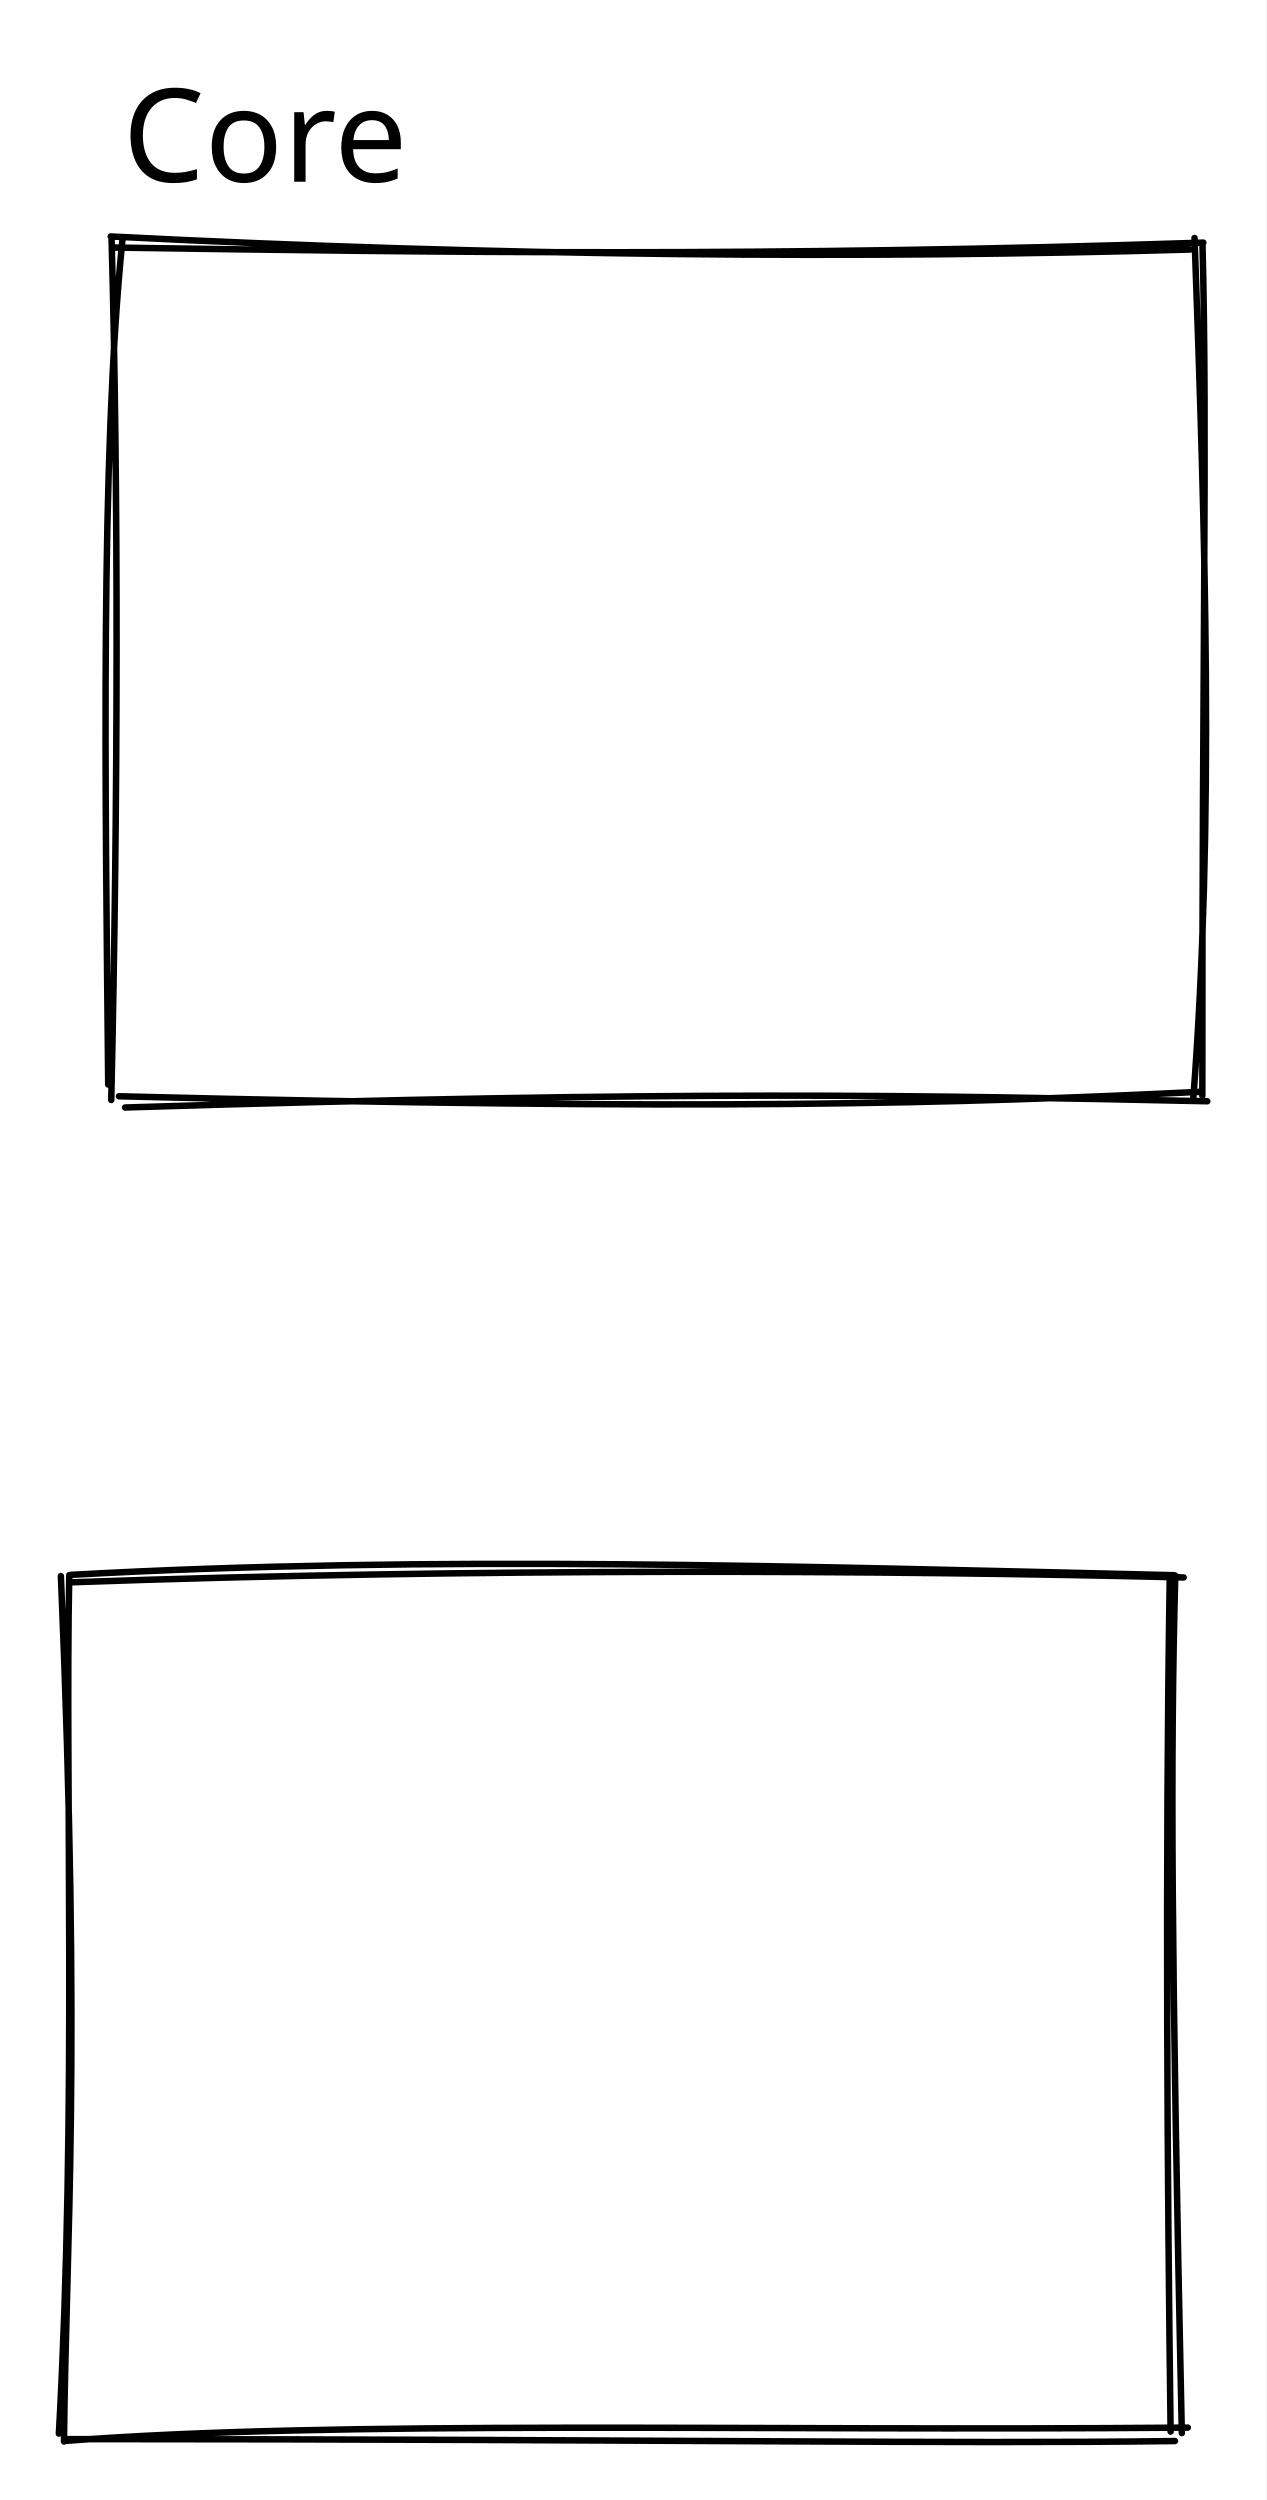
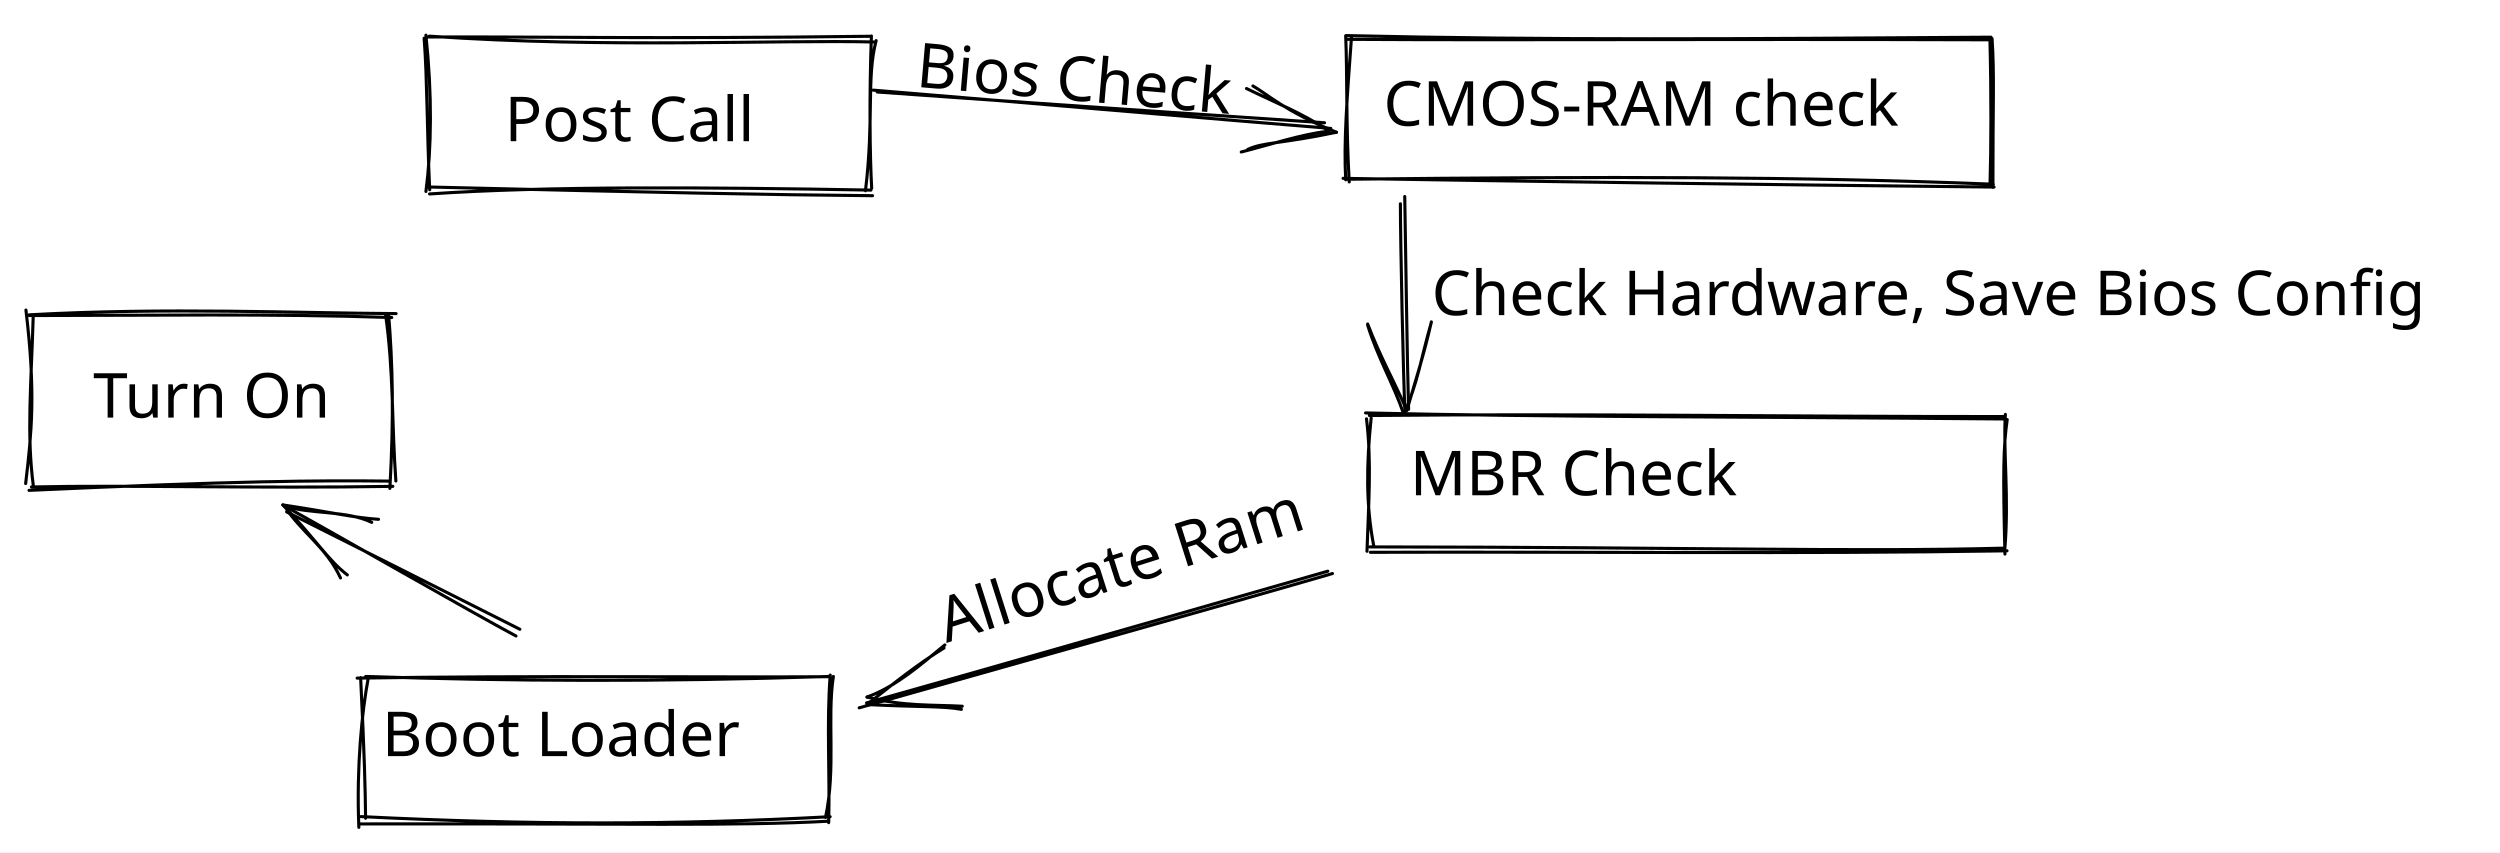
- <svg xmlns="http://www.w3.org/2000/svg" version="1.1" viewBox="0 0 195.111 385.167" width="195.111" height="385.167">
+ <svg xmlns="http://www.w3.org/2000/svg" version="1.1" viewBox="0 0 805 274.474" width="805" height="274.474">
  
-   eyJ2ZXJzaW9uIjoiMSIsImVuY29kaW5nIjoiYnN0cmluZyIsImNvbXByZXNzZWQiOnRydWUsImVuY29kZWQiOiJ4nM2Wy1LbMFx1MDAxNIb3fYqM2YLR/cJcdTAwMGVC6LCBtrSw6HSh2EqsxrGMrVx1MDAxMFKGd6+sUNtcdDBDO4VBXHUwMDBiz/hcXHT+c/Qp8d2HwSByq1JHXHUwMDA3g0jfJio3aaWW0W5jv9FVbWzhXSi813ZRJSEyc66sXHUwMDBm9vdVWcZT48bWzuLEztdpOtdzXbjaXHUwMDA3fvfvg8FdePZcblU6caqY5jokXHUwMDA0V1eL4m3jmS1CWVx1MDAwNCTkXGYxgdpcYlNcdTAwMWb7ck6n3j1Rea07T2OK7N6J/Xl1OGbHX1x1MDAxMrxcdTAwMWOWhcvYt67qxOT5hVvl66ZUki2qnqbaVXamr0zqMu+HW/Y2r7Z+aF1WZVx1MDAxN9Os0HW9kWNLlVx1MDAxOLdqbFx1MDAwMLTW9Vx1MDAxMFx1MDAwZVx1MDAwNp3ltumTwlx1MDAxOFwiQTiFQlwiIKRo3aswXHUwMDA2XHUwMDExM0qkXHUwMDE0nEskmVx1MDAxMFvKhja3VaNsXHUwMDA3hNVpXHUwMDFiq2Q29Vx1MDAwMou0jXGVKupSVf7Eurjln55cdTAwMTmPIYRAYClcYua0XHLItJlmronAMKZ+cUSB5Iyy7mxqXHUwMDFkjsWnU8hcdTAwMDCGpPU0XHUwMDEyytM0XHUwMDEw8mN7rJmqyofxRXXz0pPfKFx1MDAxZvXw6pJcdTAwMTdlqtZcdTAwMThAxqRggFwiymA3mdxcdTAwMTQz7yxcdTAwMTZ53tlsMuvIXHTW+91/IFx1MDAxNoJnkYVcdTAwMThgXHRcdFx1MDAxMOzFyJI545c35ycj+unsKMHXJ8v03Lx7ZFx0XHUwMDBlyFx1MDAxMsI4ZLjfb7NcdTAwMDGBOFx1MDAwNlJcdTAwMTLKuOBcdTAwMTBI8nrE8md57DGLY+xcdTAwMTdEUlxiJCCij5hcdTAwMDVcdTAwMTIgXHUwMDA2IVx1MDAxNW/MrPB1/1x1MDAxN7NO37qncMX8WVo5R9BrIS+nVY4uj+fserz3eUjtaLLE7Gj18d3TSlFcZiD3N1x1MDAxM1x1MDAwMVwiMN76gYVcdTAwMDLGiDEgXHUwMDA1QIiw18S1N+lcdTAwMTbPJ3D0WikkrFx1MDAwN/Ob4IgpYvwvcOyO3Vx1MDAxNu7C/Fr/aW9YT9Tc5KuNk1x1MDAwYpx6pUPbZ2Osau0rXHUwMDA2LMVG7GFuplxyx1GuJ5uAO+M/YFq3s72+XHUwMDEzX1v57arTdLtcdTAwMDdbmakpVP61r2N9s/wzzCfyXHUwMDFmOlx1MDAxN85Px/vX98xcdTAwMWaASVx1MDAxZlrsdotujF5cdTAwMWU9ZmBnXHUwMDEyVrNruK3NvdDN+O/uP9z/XHUwMDA2IFx1MDAxY2gwIn0=
+   eyJ2ZXJzaW9uIjoiMSIsImVuY29kaW5nIjoiYnN0cmluZyIsImNvbXByZXNzZWQiOnRydWUsImVuY29kZWQiOiJ4nNVba1PbOlx1MDAxM/7Or8hwvlx1MDAxMlx1MDAxZkmra78l3FtcdTAwMDKUS1vOO2dcdTAwMTg3MYnB2ME2XHUwMDEw6PS/n7WhsZ04bsIlr+uZNsSS5ZW0z+6zq82PlUZjNX5cdTAwMTg6q1x1MDAxZlx1MDAxYavOqGt7bi+071fXkvt3Tlx1MDAxOLmBj00s/Vx1MDAxZVx1MDAwNbdhN+05iONh9OHvv+3h0Oq78fcguLK6wfXTY47nXFw7flx1MDAxY2HH/+H3RuNH+n/uRaHTjW2/7znpXHUwMDAzaVP2LsEnb+5cdTAwMDd++lojlGJcXFE97uBGXHUwMDFi+LbY6WHrhe1FTtaS3Fo9XHUwMDFiuY4/gNtbzoLvp4d89/xcdTAwMTPfzV564XrecfzgPc3J7lx1MDAwZW7DnEhRXHUwMDFjXHUwMDA2V85Xt1x1MDAxN1x1MDAwZrCdTtxcdTAwMWY/XHUwMDE3XHUwMDA1uGbZU2Fw21x1MDAxZvhOXHUwMDE0XHUwMDE1nlx0hnbXjVx1MDAxZpJ7hIzvPq3Bh0Z2Z4TfXHUwMDAwtKUpXHUwMDAzrjhllJhsPZLnmVx1MDAxMFx1MDAxNlx1MDAxNcbgP8aJYkxNXGK2XHUwMDFleEGYXGL2XHUwMDE3Sa9MtO9296qP8vm9cZ84tP1oaIe4X1m/+19T5swyeEnDNeOM6mzhXHUwMDA3jttcdTAwMWbE2Ieb7PVOulx1MDAwZlRyXHUwMDA2jDIpxy3JS4e7vVQj/p1cXMeBXHUwMDFkXHUwMDBln9drNUq+5Fx1MDAwNE5k3ZxUp7xK5fb6ID7bcM82b1x1MDAwZVx1MDAwNietpvvtc691Zj6Oxyron1x1MDAxZIbB/eq45efzX5lot8OeXHUwMDFkP89GKlx1MDAwMcpcdTAwMTguTTZ9z/WvsNG/9bz01s+1ckWPnVFcXKbjyszScSY0XHUwMDE3hFx1MDAxOTK3jrcvLja34/2w0zy//Cbv7tWg7zZrr+NcdTAwMTJcdTAwMTJcdTAwMWRnWoKSRlx1MDAwMC3quFwiy9LxXHUwMDFjusY6zcSkTlx1MDAwYi21UMDeQaVfpHTZ7lx1MDAwNn587D6mmkNcbne37GvXeyhsUKqNKNJhXHUwMDEwxY112/Pyy1x1MDAxNjk4fjJOzrwmXHUwMDBmtDy3n6jsqudcXFx1MDAxNHU5dtFdjJvjIDfLLlxuYONw4W5vUuIgdPuub3snU8JUXCKp0mWAobPwRI1cdTAwMTJcdTAwMDaIzlmj31x1MDAwMeorfG9cdTAwMGU2+M5o/fRcdTAwMWKn8jNtfurwulx1MDAwM0pcdTAwMDJPXHUwMDAwRadN9dhpSFx1MDAwNIriSmpcIiV/N0Axoq1kXHUwMDA0SVx0XGIqJJXTXHUwMDAw46LoV9RcdTAwMTTgtNGaSiDsj/Eha1Xjfn34cnN7eL+zd+Q1Ty5N62Z0RUZv5pu0XHUwMDE0NNOaeX3T04tK0CRcdTAwMTmbiSYlhGDacDY3mqqXtD5osihcdTAwMDfgVChBOFPaKFXAXHUwMDE312ApoVx1MDAxNVx1MDAxM1x1MDAxMnVcdTAwMTbtclx1MDAxMV+aWoJqSiRoTURcdTAwMGV9b8/JuGU4XHUwMDE3XHUwMDA2yZlAkCmYhpexXHUwMDA0oMnjXG6tXHUwMDFluq3cTH5RNEFcclxuSShfXHUwMDFjXqmsL/ZnRogyRc290Fx1MDAwZeO26/dcXL+PbVx1MDAxOZR+RVx1MDAxNbtz8PpkOvYw2Vx1MDAxNouk6ySJXHUwMDE2kqFcdTAwMWZQuS5cdTAwMTdB9zaRuEksZNpSXHUwMDAxXHUwMDEyXHJgIJNccnzuNVx1MDAwNvWq4/d+L1W141x1MDAxOEslLapcdTAwMTJ6L1x1MDAxMqonXHUwMDE1XHUwMDE1M4SiXHUwMDE0V01cdTAwMWFcdTAwMDNcdTAwMWOUZjAlk2dH8Xpwfe3GuMqHgevHpavZSnA+cOwpT4xzyrdNXHUwMDFhhGEyYtFiZn81MveTflx1MDAxOf/971pp79lqm1xczSmNzcZbyX8uyrMhh/RJUyZBgNHIt+c2ZV/6n86js852Z4udeMHNzuPe+aNdQ1NWJFx1MDAwNlxcptEklWi2kWhnljs1XFxyedGkzMauoNpomzTGPzxcdTAwMTdcdTAwMDEthWtrbVipXHUwMDEzfVx1MDAxZNde71x1MDAxY1x1MDAxYzePWp1Gd+B0r+pAuCckejnrplxczlx1MDAwNFx1MDAxN1x1MDAxOIO7yHNcdTAwMGXmd+DaOtg5jINHvTvagL58PDpcdTAwMGJ2osv6g4tZXGIpkEwqgpy1mKpcdTAwMDGlUtadej5A6/Z+4GJETIPrOX1cdTAwMDPaSK7RiUxjjWCESYDxJadqXkGHK2l2+9vB5kN8Mrg6XHUwMDFmOXJcdTAwMTiHOzf7cPxGNFtcdTAwMTNA1pft4KtTQHpcdTAwMTZ40Fx1MDAwZeFmwVx1MDAwMo7puE9cdTAwMGVF5/jy89anQFx1MDAxZtOOs1x1MDAxZrZcdTAwMWVriFx1MDAxZFx1MDAwYuNw1FShXHUwMDAwV1QpLVhcdTAwMDFN3MhcdTAwMTRNJPHNirNcdFclVOKqtFx1MDAxNpxIbvK25c1dVVx1MDAxOZpKXFxcdTAwMTXXykichn57+PxcdTAwMWbSQm03iFx1MDAxYet1cVM5aSrxNTOMpTBcdTAwMTNhVINheIn53VO1yapcdTAwMGbEiu5JgCUw5mJcdTAwMDKYZFxcXHUwMDE0XHUwMDAxXHUwMDA1RFpcXKOtQd+EkSuGv+9cdTAwMDcoS1GCZlxyiT/HqKdcZl5SW0IkXHUwMDE5KilcdTAwMTjqOYdJtFx1MDAwMcdoSFxiseSYdWZyZdGYdc7oUFiAXHUwMDBilZg/1FKBXqckOiSWZoyigjNmXGJIyp67LFx1MDAxOK9WU65GXHUwMDE2RVOmhVx1MDAxMUZcdTAwMTJUKMJmXHUwMDA00VpcdTAwMDLa5PF/0zH0XHUwMDFmXHUwMDE1r85S2OSaUtVstJX856KUQMLkzSxYxdiZSNyAuVxyllx1MDAxZrPtqFx1MDAxMzqf4b5rnK3N7vaXx7PaXHUwMDFiLFnJp5lcXFawXG4w37mQQVJIXHQsmVx1MDAwMKBNz+X93i5WTbxtY8dcdTAwMGV797gsa41j+85pPPnhwL9w+3WgXHUwMDA1v5XxZcibXHUwMDE5ySqCnlx1MDAxM/RcdTAwMDJMobX+dVvcbzY3glHzK3ejh4Pr0aD2wFx1MDAxM1wiXHUwMDAxXHUwMDFlZ6CIJIKrXCLwNF9aloiUXHUwMDE0XHUwMDE5lFx1MDAwME9SXHUwMDEwQsJcdTAwMGLIwKuSRJCX782A12lcdTAwMWbVh3hnwlRCqTI1xOns1Fx1MDAxMJNcXClkpPNXONz7x1x1MDAwN+s3rS9d+tBu0nh4+THqb9RcdTAwMWRRQHWKKF1exsMlWVZuiFxuMlxyKT59KMRcdTAwMTSXxaBoKcmgVyRt1qrGbXL3bu9xT7TpvmxuOVx1MDAxZvfYKGi9VTKIXCIlzpU+vTZcdTAwMTlcdTAwMDQwXHUwMDEzL1xcKqWQXHUwMDE3LVC/4Fxcrz/sfHZPXHUwMDBm968/kqAz3Fx1MDAwZo9Oa1x1MDAwZlx1MDAxN8ar4aJTXHUwMDBmlFx1MDAxNFx1MDAwYmHorsX7oYWVXHUwMDE0LJQ4IGWIJvQlJ6gvd0A6Ocd8XHUwMDBmXHUwMDA31Fx1MDAwZYK4sVx1MDAxN9g9J6yDXHUwMDBiyotTiaeZyVx1MDAxZpU7Z56qYUCDKFxyM/NTumpcdTAwMTNVU0RJIFx1MDAxNlx1MDAwN1x1MDAwMFxuklxuXHUwMDEwuVx1MDAxY39cbiiMpTRIlZy5MqPNO1x1MDAwMkpgMJ1cdTAwMTRcdTAwMWKAkopqXHUwMDAxZVx1MDAwNUHMUjKp0mJcdTAwMThSK8X1JNyowGA7Oa1davZnXHUwMDFlvM2Z/fltriXL7Vx1MDAxMM0509RwnLGghOc6PSVkKFi4UFpcdTAwMWHArVx1MDAwM1wiQT73WDD/U82rXG4yMYzJ8U1MSImsRappmYhcdTAwMDWAUqPAaKL1XHUwMDFmnv5pzlba5JpS12y8lfznojSAVpQrcJ1cdTAwMTRHUDl/5Vx1MDAxNVx1MDAxY9z52zx2Llx1MDAxZqKrs4tcdTAwMWU/7e7s3tXPalx0yyhcZudcZmFKUGpyXGJPrJggtJhcdTAwMTGa4Fx1MDAwNZQtjUbnipSrXHUwMDBlhVxm4ZpcdTAwMTi57DPV9z371Fx1MDAxYVxy0tvzjpbnXHUwMDA1XXxV48i+rlx1MDAwM/EoyFNcdOHqylxiMvM3LJwhkiVcdTAwMTfzR7/iqnP4vbXevjj4p629zdOTobyq4+FuXHUwMDAxtozSiqNcXODLyydRWShHZiVHT2JcdTAwMWHEaNSBLbn4+E9cbljzJ+STv2DBNlwipVngJyxcdTAwMWI3/cPdb4i9fe+cukHkKzX0a6/iUKniwiwpYNUl2Z1pt8QwXGbgIN6joL5K64hcdTAwMDEjy7TudX7j5Db0XHUwMDFiXHUwMDA3flx1MDAxZFxcxi9RKmE0M06FmY6CXHUwMDEyxnBcdTAwMTUlzF9cdTAwMDZUbUBqXG4jkLqS4PGlnfmpXHUwMDEy11x1MDAwMNM/b1x1MDAxNFQrtHHqXHUwMDA19amviERn2+9FI9FcdTAwMDWiPjBcZlfUgFx1MDAxMk9rW1x1MDAxMoryxLtSxnA9cFx1MDAxN19YOF9NcSZEMqgrglx1MDAxMUPAkMycjSXSU1wi/FGBpypUXHUwMDFhNMFkT6zkP1x1MDAxM5efjrFqXHUwMDBmh8cxKst4fVFcdTAwMWbd3rNJzSayeuc69+1pSPx1kV6J/UqXLDFcdTAwMTNOMp1cdTAwMWY/V37+XHUwMDA3n2dLzyJ9
  <defs>
    <style>
      @font-face {
        font-family: "Virgil";
-         src: url("https://unpkg.com/@excalidraw/excalidraw@0.13.0/dist/excalidraw-assets/Virgil.woff2");
+         src: url("https://excalidraw.com/Virgil.woff2");
      }
      @font-face {
        font-family: "Cascadia";
-         src: url("https://unpkg.com/@excalidraw/excalidraw@0.13.0/dist/excalidraw-assets/Cascadia.woff2");
+         src: url("https://excalidraw.com/Cascadia.woff2");
      }
    </style>
  </defs>
-   <rect x="0" y="0" width="195.111" height="385.167" fill="#ffffff" />
-   <g stroke-linecap="round" transform="translate(18.00003 37.3889) rotate(0 83.55554 65.77779)">
-     <path d="M-0.94 -0.96 C59.26 2.12, 114.92 2.51, 165.33 1.06 M-0.51 0.75 C49.55 1.51, 100.92 2.17, 167.39 -0.01 M166.04 -0.72 C167.68 45.08, 169.13 89.11, 165.82 132.21 M167.26 0.06 C168.05 30.53, 167.2 63.47, 167.24 131.43 M168 132.28 C124.86 131.37, 86.76 130.57, 1.28 133.24 M167 130.82 C129.79 132.62, 91.03 133.78, 0.33 131.51 M-1.33 129.7 C-1.78 83.43, -2.56 33.47, 0.87 -0.5 M-0.86 132.08 C0.19 86.03, 0.27 38.37, -0.82 -0.91" stroke="#000000" stroke-width="1" fill="none" />
+   <rect x="0" y="0" width="805" height="274.474" fill="#ffffff" />
+   <g stroke-linecap="round" transform="translate(137.5 12.4738) rotate(0 71.49998 24.5)">
+     <path d="M0.75 -0.83 C58.27 3.13, 112.44 0.28, 144.03 1.05 M0.03 -0.57 C35.86 -0.71, 71.63 0.11, 143.02 -0.8 M144.62 0.6 C141.47 12.46, 143.98 25.79, 141.18 48.95 M143.09 -0.89 C142.38 18.48, 142.6 37.61, 143.18 48.14 M143.46 50.54 C109.82 50.25, 75.5 49.55, 0.15 47.73 M142.95 48.74 C90.52 47.79, 38.15 47.42, 0.81 49.98 M-0.35 49.18 C1.46 35.31, 1.69 18.01, -0.36 -1.16 M0.86 48.63 C-0.03 29.88, 0.08 12.66, -0.93 -0.16" stroke="#000000" stroke-width="1" fill="none" />
  </g>
-   <g stroke-linecap="round" transform="translate(10 241.8334) rotate(0 85.77779 66.66666)">
-     <path d="M1.22 1.94 C62.25 -0.24, 126.78 0.09, 172.36 1.2 M0.91 0.8 C56.46 -2.29, 113.96 -0.47, 170.87 0.85 M170.22 0.86 C169.5 46.86, 169.85 93.51, 170.35 132.79 M171.07 0.91 C170.31 29.85, 170.47 58.09, 172.08 133.03 M173 132.18 C105.53 132.75, 41.74 130.98, -0.07 134.24 M171.02 134.25 C135.24 134.71, 98.08 133.99, 0 133.95 M-0.14 134.32 C0.17 103.31, 2.55 76.25, -0.62 0.99 M-0.93 133.1 C1.85 82.83, 0.02 33.02, 0.67 0.84" stroke="#000000" stroke-width="1" fill="none" />
+   <g transform="translate(162.5 27.4738) rotate(0 47 12.5)">
+     <text x="0" y="18" font-family="Virgil, Segoe UI Emoji" font-size="20px" fill="#000000" text-anchor="start" style="white-space: pre;" direction="ltr">Post Call</text>
  </g>
-   <g transform="translate(18.88895 10) rotate(0 23 12.5)">
-     <text x="0" y="18" font-family="Virgil, Segoe UI Emoji" font-size="20px" fill="#000000" text-anchor="start" style="white-space: pre;" direction="ltr">Core</text>
+   <g stroke-linecap="round" transform="translate(433.4999 12.47389) rotate(0 104 22.99998)">
+     <path d="M-0.07 -1.02 C64.35 0.5, 126.97 0.05, 207.6 -0.5 M0.22 0.19 C57.17 0.54, 112.57 0.03, 207.13 0.34 M207.94 -0.07 C208.74 12.23, 208.18 20.8, 208.22 47.87 M207.24 -0.49 C207.73 18.06, 207.63 35.86, 207.29 46.99 M208.58 47.76 C130.32 46.95, 55.59 45.9, -1.03 44.95 M208.35 46.84 C145.82 44.35, 84.29 44.32, 0.37 45.24 M-0.18 45.42 C-0.86 33.35, 0.24 19.24, 1.67 -0.36 M0.95 46.1 C-0.12 27.55, 0.35 11.23, -0.19 -0.96" stroke="#000000" stroke-width="1" fill="none" />
+   </g>
+   <g stroke-linecap="round">
+     <g transform="translate(282.4464 38.83199) rotate(8.212867 72.4723 -4.766542)">
+       <path d="M0.13 1.19 C24.27 -0.5, 120.11 -7.72, 144.09 -9.58 M-1.26 0.78 C23.32 -0.77, 121.74 -6.46, 146.35 -8.07" stroke="#000000" stroke-width="1" fill="none" />
+     </g>
+     <g transform="translate(282.4464 38.83199) rotate(8.212867 72.4723 -4.766542)">
+       <path d="M120.83 2.47 C125.31 -0.57, 131.28 -0.86, 148.34 -7.11 M118.9 3.57 C127.92 -0.15, 136.99 -4.75, 145.94 -7.16" stroke="#000000" stroke-width="1" fill="none" />
+     </g>
+     <g transform="translate(282.4464 38.83199) rotate(8.212867 72.4723 -4.766542)">
+       <path d="M119.58 -18.02 C124.47 -16.13, 130.73 -11.5, 148.34 -7.11 M117.65 -16.91 C127 -13.87, 136.49 -11.7, 145.94 -7.16" stroke="#000000" stroke-width="1" fill="none" />
+     </g>
+   </g>
+   <g transform="translate(445.5 22.4738) rotate(0 83.5 12.5)">
+     <text x="0" y="18" font-family="Virgil, Segoe UI Emoji" font-size="20px" fill="#000000" text-anchor="start" style="white-space: pre;" direction="ltr">CMOS-RAM check</text>
+   </g>
+   <g stroke-linecap="round" transform="translate(441.0001 134.4739) rotate(0 102.5 21.49997)">
+     <path d="M-1.29 -1.51 C58.78 -0.14, 116.17 -0.34, 204.08 0.43 M-0.05 -0.68 C67.75 -1.36, 134.52 -0.3, 204.19 -0.34 M204.73 -1.04 C203.97 10.93, 206 25.73, 204.51 42.83 M205.32 0.62 C204.08 9.5, 203.94 17.34, 204.59 43.94 M203.83 42.04 C155.19 43.29, 103.97 41.71, 0.08 41.63 M205.26 42.89 C137.88 43.96, 70.94 43.13, 0.27 43.37 M1.36 41.39 C-1.22 27.95, -1.02 15, 0.51 0.17 M-0.83 43.03 C-0.34 28.09, 0.71 14.28, -0.99 0.38" stroke="#000000" stroke-width="1" fill="none" />
+   </g>
+   <g transform="translate(295 14.47377) rotate(4.939216 52.5 12.5)">
+     <text x="0" y="18" font-family="Virgil, Segoe UI Emoji" font-size="20px" fill="#000000" text-anchor="start" style="white-space: pre;" direction="ltr">Bios Check</text>
+   </g>
+   <g stroke-linecap="round">
+     <g transform="translate(452.2372 63.79532) rotate(0 0.8551073 34.275)">
+       <path d="M0.09 -0.52 C0.29 10.96, 0.94 56.41, 1.33 68 M-1.31 1.82 C-1.32 13.54, -0.38 58.4, 0.19 69.25" stroke="#000000" stroke-width="1" fill="none" />
+     </g>
+     <g transform="translate(452.2372 63.79532) rotate(0 0.8551073 34.275)">
+       <path d="M-11.88 40.8 C-8.65 51.35, -3.45 60.07, -0.25 69.51 M-11.85 40.53 C-7.75 51.24, -3.63 58.33, 0.77 68.34" stroke="#000000" stroke-width="1" fill="none" />
+     </g>
+     <g transform="translate(452.2372 63.79532) rotate(0 0.8551073 34.275)">
+       <path d="M8.63 40.11 C5.47 50.89, 4.28 59.82, -0.25 69.51 M8.66 39.84 C6.22 50.66, 3.77 57.97, 0.77 68.34" stroke="#000000" stroke-width="1" fill="none" />
+     </g>
+   </g>
+   <g transform="translate(461.0001 83.4738) rotate(0 167 12.5)">
+     <text x="0" y="18" font-family="Virgil, Segoe UI Emoji" font-size="20px" fill="#000000" text-anchor="start" style="white-space: pre;" direction="ltr">Check Hardware, Save Bios Config</text>
+   </g>
+   <g transform="translate(454.0001 141.4738) rotate(0 54 12.5)">
+     <text x="0" y="18" font-family="Virgil, Segoe UI Emoji" font-size="20px" fill="#000000" text-anchor="start" style="white-space: pre;" direction="ltr">MBR Check</text>
+   </g>
+   <g stroke-linecap="round" transform="translate(117.0002 217.4739) rotate(0 75 23.5)">
+     <path d="M-2 0.88 C54.7 -0.01, 110.92 0.67, 150.15 0.43 M0.74 0.34 C47.18 1.88, 94.63 2.15, 149.76 0.35 M151.34 0.34 C149.27 14.11, 152.23 29.92, 148.81 45.76 M150.33 -0.1 C149.12 15.56, 150.27 31.55, 149.83 47.42 M150.3 45.51 C100.73 48.14, 54.43 48.2, -0.77 45.47 M149.9 46.95 C119.24 48.59, 87.61 47.68, -0.87 47.83 M-1.45 48.93 C-2.29 29.04, -0.35 11.13, 1.55 1.03 M0.72 46 C0.62 36.78, 0.37 25.76, -0.88 0.71" stroke="#000000" stroke-width="1" fill="none" />
+   </g>
+   <g transform="translate(123.0002 225.4739) rotate(0 63 12.5)">
+     <text x="0" y="18" font-family="Virgil, Segoe UI Emoji" font-size="20px" fill="#000000" text-anchor="start" style="white-space: pre;" direction="ltr">Boot Loader</text>
+   </g>
+   <g stroke-linecap="round">
+     <g transform="translate(429.121 184.1507) rotate(0 -75.89401 21.38154)">
+       <path d="M-0.07 0.53 C-25.55 8.01, -127.08 36.55, -152.46 43.77 M-1.57 -0.23 C-26.69 7.02, -124.8 35.13, -150.09 42.18" stroke="#000000" stroke-width="1" fill="none" />
+     </g>
+     <g transform="translate(429.121 184.1507) rotate(0 -75.89401 21.38154)">
+       <path d="M-124.88 23.51 C-132.39 29.62, -140.38 36.83, -149.93 40.3 M-125.14 24.5 C-130 27.48, -136.74 32.04, -149.87 42.71" stroke="#000000" stroke-width="1" fill="none" />
+     </g>
+     <g transform="translate(429.121 184.1507) rotate(0 -75.89401 21.38154)">
+       <path d="M-119.28 43.26 C-128.49 42.74, -138.36 43.35, -149.93 40.3 M-119.55 44.25 C-125.53 43.14, -133.44 43.57, -149.87 42.71" stroke="#000000" stroke-width="1" fill="none" />
+     </g>
+   </g>
+   <g transform="translate(300.0001 169.4739) rotate(342.3778 65.5 12.5)">
+     <text x="0" y="18" font-family="Virgil, Segoe UI Emoji" font-size="20px" fill="#000000" text-anchor="start" style="white-space: pre;" direction="ltr">Allocate Ram</text>
+   </g>
+   <g stroke-linecap="round" transform="translate(10 101.4738) rotate(0 58.00003 27.5)">
+     <path d="M-0.6 -0.1 C43.44 -2.53, 85.61 -0.67, 117.54 -0.49 M-0.58 0.13 C37.76 0.12, 77.7 -0.54, 116.14 0.77 M114.15 -0.22 C116.78 18.07, 116.12 34.89, 117.47 53.41 M115.11 -0.54 C116.45 15.59, 116.85 32.53, 115.54 55.79 M115.06 53.44 C92.19 53.18, 66.2 53.38, -0.65 56.42 M116.49 55.13 C72.86 55.86, 31.52 54.64, 0.14 55.33 M-1.74 54.23 C0.2 37.73, 1.54 25.01, -1.65 -1.64 M0.75 55.1 C-1.47 38.3, 0.05 22.41, 0.69 0.5" stroke="#000000" stroke-width="1" fill="none" />
+   </g>
+   <g transform="translate(30 116.4739) rotate(0 40 12.5)">
+     <text x="0" y="18" font-family="Virgil, Segoe UI Emoji" font-size="20px" fill="#000000" text-anchor="start" style="white-space: pre;" direction="ltr">Turn On</text>
+   </g>
+   <g stroke-linecap="round">
+     <g transform="translate(167.0001 203.4738) rotate(0 -37.5 -19.5)">
+       <path d="M0.4 -0.85 C-12.14 -7.24, -61.95 -32.21, -74.71 -38.65 M-0.85 1.32 C-13.57 -5.42, -63.34 -33.96, -75.51 -40.59" stroke="#000000" stroke-width="1" fill="none" />
+     </g>
+     <g transform="translate(167.0001 203.4738) rotate(0 -37.5 -19.5)">
+       <path d="M-47.31 -35.27 C-55.46 -39.21, -67.06 -37.8, -75.39 -40.54 M-45.12 -36.25 C-53.69 -36.85, -59.25 -38.38, -75.92 -40.89" stroke="#000000" stroke-width="1" fill="none" />
+     </g>
+     <g transform="translate(167.0001 203.4738) rotate(0 -37.5 -19.5)">
+       <path d="M-57.35 -17.37 C-62.02 -27.48, -70.17 -32.22, -75.39 -40.54 M-55.16 -18.35 C-61.43 -23.2, -64.62 -28.95, -75.92 -40.89" stroke="#000000" stroke-width="1" fill="none" />
+     </g>
  </g>
</svg>
